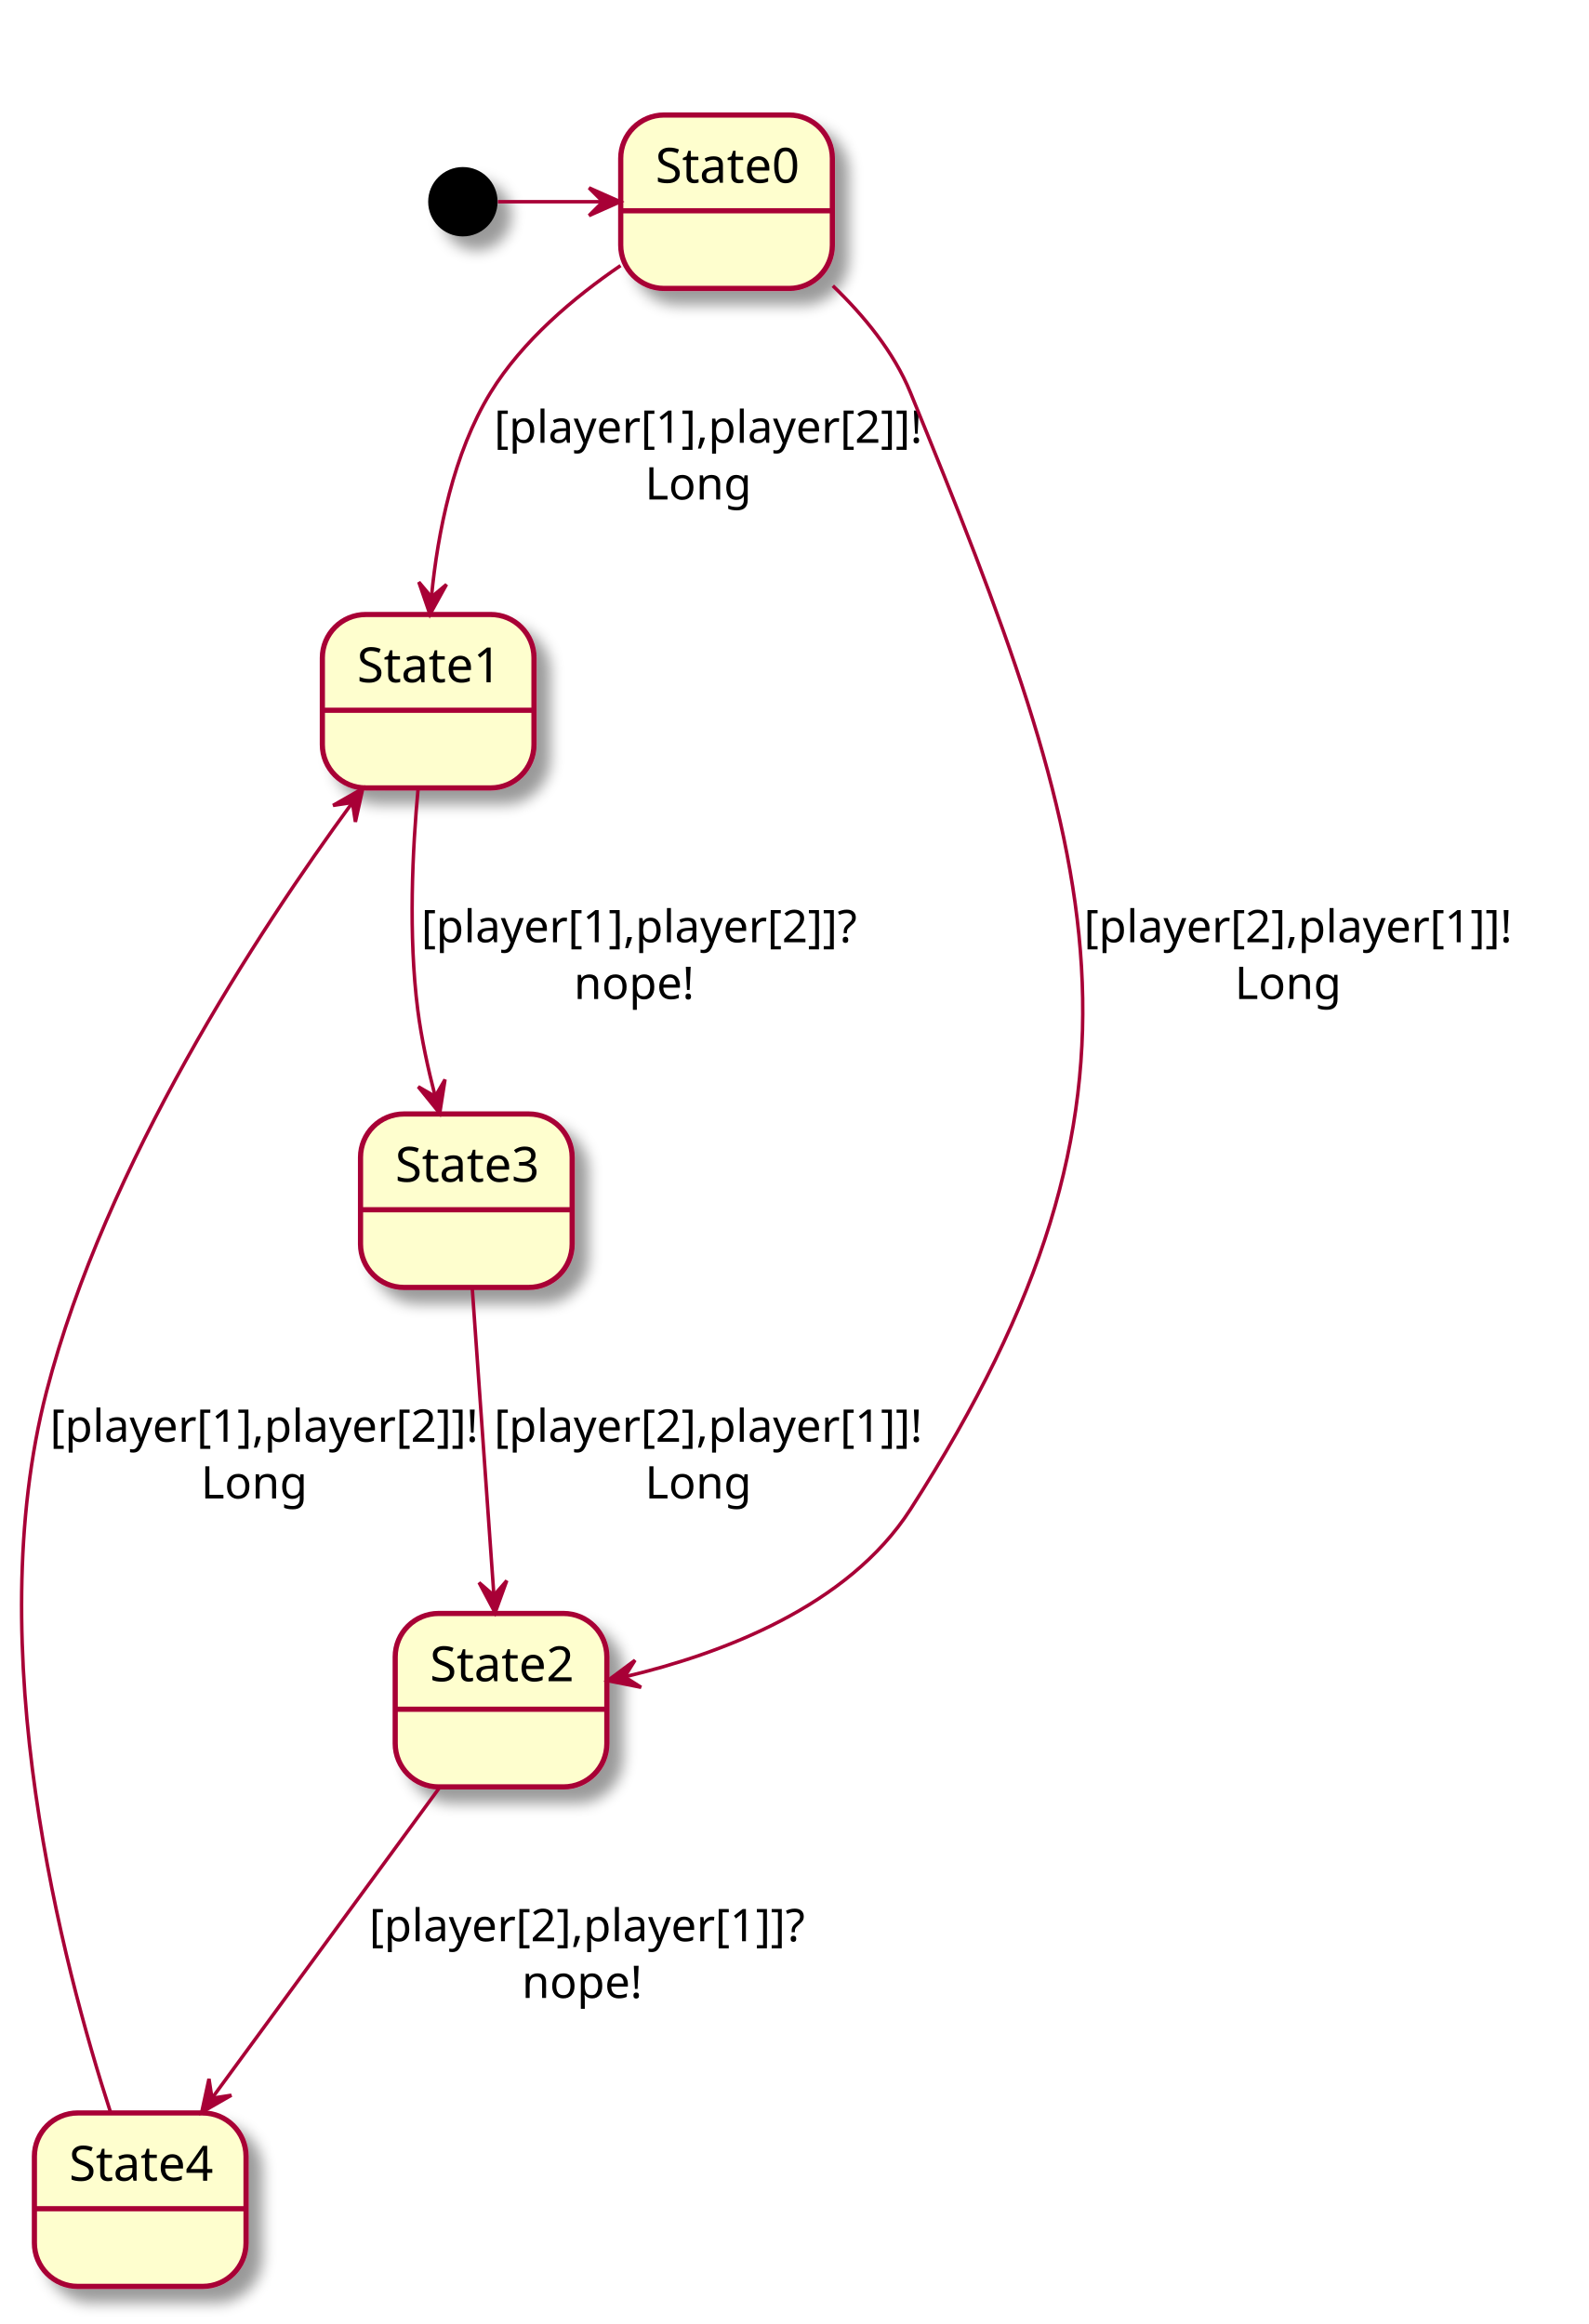
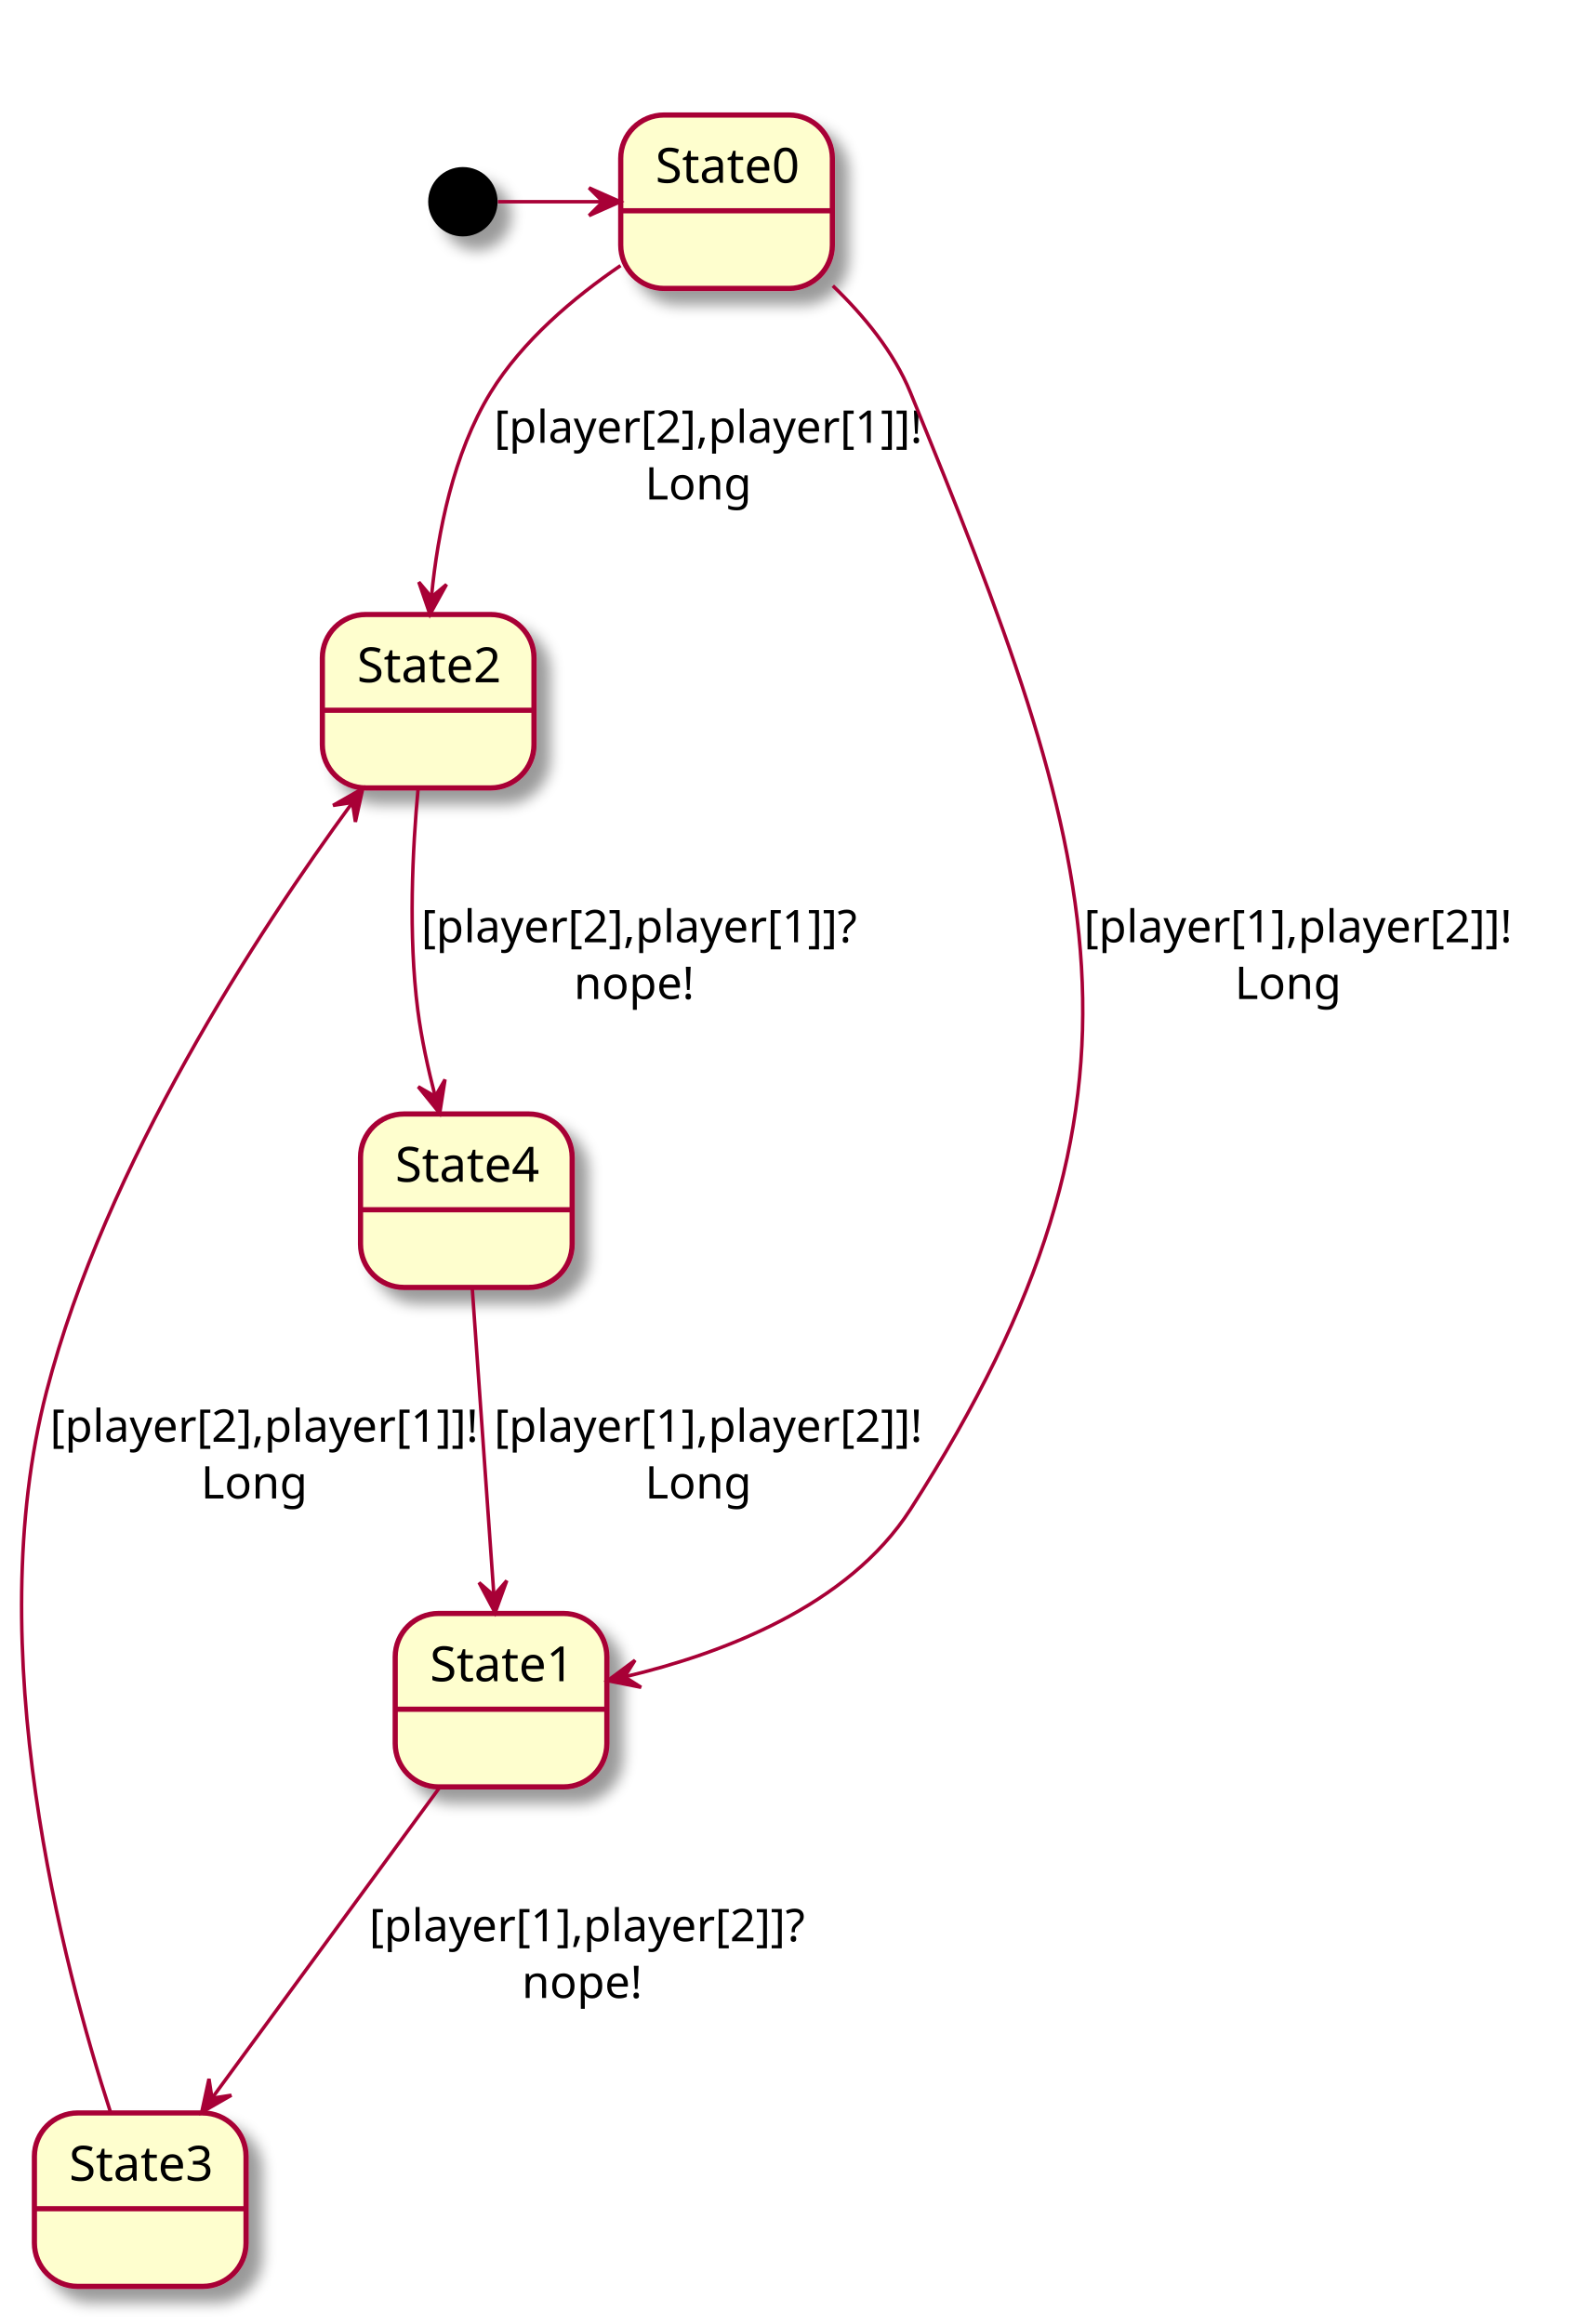
<svg xmlns="http://www.w3.org/2000/svg" contentScriptType="application/ecmascript" contentStyleType="text/css" height="670px" preserveAspectRatio="none" style="width:458px;height:670px;" version="1.1" viewBox="0 0 458 670" width="458px" zoomAndPan="magnify">
  <defs>
-     <filter height="300%" id="f2g73y0tjzslh" width="300%" x="-1" y="-1">
+     <filter height="300%" id="f16danbpn74gl3" width="300%" x="-1" y="-1">
      <feGaussianBlur result="blurOut" stdDeviation="2.0" />
      <feColorMatrix in="blurOut" result="blurOut2" type="matrix" values="0 0 0 0 0 0 0 0 0 0 0 0 0 0 0 0 0 0 .4 0" />
      <feOffset dx="4.0" dy="4.0" in="blurOut2" result="blurOut3" />
      <feBlend in="SourceGraphic" in2="blurOut3" mode="normal" />
    </filter>
  </defs>
  <g>
    <text fill="#888888" font-family="sans-serif" font-size="10" lengthAdjust="spacingAndGlyphs" textLength="0" x="446" y="10.381" />
    <text fill="#888888" font-family="sans-serif" font-size="10" lengthAdjust="spacingAndGlyphs" textLength="0" x="446" y="22.959" />
-     <ellipse cx="133.416" cy="58.156" fill="#000000" filter="url(#f2g73y0tjzslh)" rx="10" ry="10" style="stroke: none; stroke-width: 1.0;" />
-     <rect fill="#FEFECE" filter="url(#f2g73y0tjzslh)" height="50" rx="12.5" ry="12.5" style="stroke: #A80036; stroke-width: 1.5;" width="61" x="178.916" y="33.156" />
+     <ellipse cx="133.416" cy="58.156" fill="#000000" filter="url(#f16danbpn74gl3)" rx="10" ry="10" style="stroke: none; stroke-width: 1.0;" />
+     <rect fill="#FEFECE" filter="url(#f16danbpn74gl3)" height="50" rx="12.5" ry="12.5" style="stroke: #A80036; stroke-width: 1.5;" width="61" x="178.916" y="33.156" />
    <line style="stroke: #A80036; stroke-width: 1.5;" x1="178.916" x2="239.916" y1="60.766" y2="60.766" />
    <text fill="#000000" font-family="sans-serif" font-size="14" lengthAdjust="spacingAndGlyphs" textLength="41" x="188.916" y="52.69">State0</text>
-     <rect fill="#FEFECE" filter="url(#f2g73y0tjzslh)" height="50" rx="12.5" ry="12.5" style="stroke: #A80036; stroke-width: 1.5;" width="61" x="92.916" y="177.156" />
+     <rect fill="#FEFECE" filter="url(#f16danbpn74gl3)" height="50" rx="12.5" ry="12.5" style="stroke: #A80036; stroke-width: 1.5;" width="61" x="92.916" y="177.156" />
    <line style="stroke: #A80036; stroke-width: 1.5;" x1="92.916" x2="153.916" y1="204.766" y2="204.766" />
-     <text fill="#000000" font-family="sans-serif" font-size="14" lengthAdjust="spacingAndGlyphs" textLength="41" x="102.916" y="196.69">State1</text>
-     <rect fill="#FEFECE" filter="url(#f2g73y0tjzslh)" height="50" rx="12.5" ry="12.5" style="stroke: #A80036; stroke-width: 1.5;" width="61" x="113.916" y="465.156" />
+     <text fill="#000000" font-family="sans-serif" font-size="14" lengthAdjust="spacingAndGlyphs" textLength="41" x="102.916" y="196.69">State2</text>
+     <rect fill="#FEFECE" filter="url(#f16danbpn74gl3)" height="50" rx="12.5" ry="12.5" style="stroke: #A80036; stroke-width: 1.5;" width="61" x="113.916" y="465.156" />
    <line style="stroke: #A80036; stroke-width: 1.5;" x1="113.916" x2="174.916" y1="492.766" y2="492.766" />
-     <text fill="#000000" font-family="sans-serif" font-size="14" lengthAdjust="spacingAndGlyphs" textLength="41" x="123.916" y="484.69">State2</text>
-     <rect fill="#FEFECE" filter="url(#f2g73y0tjzslh)" height="50" rx="12.5" ry="12.5" style="stroke: #A80036; stroke-width: 1.5;" width="61" x="103.916" y="321.156" />
+     <text fill="#000000" font-family="sans-serif" font-size="14" lengthAdjust="spacingAndGlyphs" textLength="41" x="123.916" y="484.69">State1</text>
+     <rect fill="#FEFECE" filter="url(#f16danbpn74gl3)" height="50" rx="12.5" ry="12.5" style="stroke: #A80036; stroke-width: 1.5;" width="61" x="103.916" y="321.156" />
    <line style="stroke: #A80036; stroke-width: 1.5;" x1="103.916" x2="164.916" y1="348.766" y2="348.766" />
-     <text fill="#000000" font-family="sans-serif" font-size="14" lengthAdjust="spacingAndGlyphs" textLength="41" x="113.916" y="340.69">State3</text>
-     <rect fill="#FEFECE" filter="url(#f2g73y0tjzslh)" height="50" rx="12.5" ry="12.5" style="stroke: #A80036; stroke-width: 1.5;" width="61" x="9.916" y="609.156" />
+     <text fill="#000000" font-family="sans-serif" font-size="14" lengthAdjust="spacingAndGlyphs" textLength="41" x="113.916" y="340.69">State4</text>
+     <rect fill="#FEFECE" filter="url(#f16danbpn74gl3)" height="50" rx="12.5" ry="12.5" style="stroke: #A80036; stroke-width: 1.5;" width="61" x="9.916" y="609.156" />
    <line style="stroke: #A80036; stroke-width: 1.5;" x1="9.916" x2="70.916" y1="636.766" y2="636.766" />
-     <text fill="#000000" font-family="sans-serif" font-size="14" lengthAdjust="spacingAndGlyphs" textLength="41" x="19.916" y="628.689">State4</text>
+     <text fill="#000000" font-family="sans-serif" font-size="14" lengthAdjust="spacingAndGlyphs" textLength="41" x="19.916" y="628.689">State3</text>
    <path d="M143.51,58.156 C153.521,58.156 163.533,58.156 173.545,58.156 " fill="none" id="*start-&gt;State0" style="stroke: #A80036; stroke-width: 1.0;" />
    <polygon fill="#A80036" points="178.78,58.156,169.78,54.156,173.78,58.156,169.78,62.156,178.78,58.156" style="stroke: #A80036; stroke-width: 1.0;" />
-     <path d="M178.859,76.572 C165.387,85.77 150.567,98.254 141.416,113.156 C130.619,130.738 126.175,153.653 124.4,171.692 " fill="none" id="State0-&gt;State1" style="stroke: #A80036; stroke-width: 1.0;" />
+     <path d="M178.859,76.572 C165.387,85.77 150.567,98.254 141.416,113.156 C130.619,130.738 126.175,153.653 124.4,171.692 " fill="none" id="State0-&gt;State2" style="stroke: #A80036; stroke-width: 1.0;" />
    <polygon fill="#A80036" points="123.931,177.122,128.693,168.501,124.362,172.141,120.722,167.811,123.931,177.122" style="stroke: #A80036; stroke-width: 1.0;" />
-     <text fill="#000000" font-family="sans-serif" font-size="13" lengthAdjust="spacingAndGlyphs" textLength="115" x="142.416" y="127.651">[player[1],player[2]]!</text>
+     <text fill="#000000" font-family="sans-serif" font-size="13" lengthAdjust="spacingAndGlyphs" textLength="115" x="142.416" y="127.651">[player[2],player[1]]!</text>
    <text fill="#000000" font-family="sans-serif" font-size="13" lengthAdjust="spacingAndGlyphs" textLength="28" x="185.916" y="144.003">Long</text>
-     <path d="M240.055,82.391 C248.999,90.971 257.645,101.483 262.416,113.156 C316.564,245.628 339.741,314.733 262.416,435.156 C244.424,463.176 207.875,476.841 180.193,483.387 " fill="none" id="State0-&gt;State2" style="stroke: #A80036; stroke-width: 1.0;" />
+     <path d="M240.055,82.391 C248.999,90.971 257.645,101.483 262.416,113.156 C316.564,245.628 339.741,314.733 262.416,435.156 C244.424,463.176 207.875,476.841 180.193,483.387 " fill="none" id="State0-&gt;State1" style="stroke: #A80036; stroke-width: 1.0;" />
    <polygon fill="#A80036" points="175.134,484.528,184.794,486.447,180.011,483.427,183.032,478.644,175.134,484.528" style="stroke: #A80036; stroke-width: 1.0;" />
-     <text fill="#000000" font-family="sans-serif" font-size="13" lengthAdjust="spacingAndGlyphs" textLength="115" x="312.416" y="271.651">[player[2],player[1]]!</text>
+     <text fill="#000000" font-family="sans-serif" font-size="13" lengthAdjust="spacingAndGlyphs" textLength="115" x="312.416" y="271.651">[player[1],player[2]]!</text>
    <text fill="#000000" font-family="sans-serif" font-size="13" lengthAdjust="spacingAndGlyphs" textLength="28" x="355.916" y="288.003">Long</text>
-     <path d="M120.528,227.156 C118.894,244.903 117.67,269.623 120.416,291.156 C121.461,299.351 123.364,308.079 125.437,316.077 " fill="none" id="State1-&gt;State3" style="stroke: #A80036; stroke-width: 1.0;" />
+     <path d="M120.528,227.156 C118.894,244.903 117.67,269.623 120.416,291.156 C121.461,299.351 123.364,308.079 125.437,316.077 " fill="none" id="State2-&gt;State4" style="stroke: #A80036; stroke-width: 1.0;" />
    <polygon fill="#A80036" points="126.744,320.95,128.275,311.221,125.448,316.121,120.549,313.294,126.744,320.95" style="stroke: #A80036; stroke-width: 1.0;" />
-     <text fill="#000000" font-family="sans-serif" font-size="13" lengthAdjust="spacingAndGlyphs" textLength="119" x="121.416" y="271.651">[player[1],player[2]]?</text>
+     <text fill="#000000" font-family="sans-serif" font-size="13" lengthAdjust="spacingAndGlyphs" textLength="119" x="121.416" y="271.651">[player[2],player[1]]?</text>
    <text fill="#000000" font-family="sans-serif" font-size="13" lengthAdjust="spacingAndGlyphs" textLength="31" x="165.416" y="288.003">nope!</text>
-     <path d="M136.112,371.244 C137.836,395.724 140.509,433.672 142.354,459.873 " fill="none" id="State3-&gt;State2" style="stroke: #A80036; stroke-width: 1.0;" />
+     <path d="M136.112,371.244 C137.836,395.724 140.509,433.672 142.354,459.873 " fill="none" id="State4-&gt;State1" style="stroke: #A80036; stroke-width: 1.0;" />
    <polygon fill="#A80036" points="142.711,464.949,146.069,455.69,142.36,459.962,138.088,456.253,142.711,464.949" style="stroke: #A80036; stroke-width: 1.0;" />
-     <text fill="#000000" font-family="sans-serif" font-size="13" lengthAdjust="spacingAndGlyphs" textLength="115" x="142.416" y="415.651">[player[2],player[1]]!</text>
+     <text fill="#000000" font-family="sans-serif" font-size="13" lengthAdjust="spacingAndGlyphs" textLength="115" x="142.416" y="415.651">[player[1],player[2]]!</text>
    <text fill="#000000" font-family="sans-serif" font-size="13" lengthAdjust="spacingAndGlyphs" textLength="28" x="185.916" y="432.003">Long</text>
-     <path d="M126.774,515.244 C108.621,540.03 80.356,578.623 61.147,604.851 " fill="none" id="State2-&gt;State4" style="stroke: #A80036; stroke-width: 1.0;" />
+     <path d="M126.774,515.244 C108.621,540.03 80.356,578.623 61.147,604.851 " fill="none" id="State1-&gt;State3" style="stroke: #A80036; stroke-width: 1.0;" />
    <polygon fill="#A80036" points="58.145,608.95,66.69,604.052,61.099,604.916,60.236,599.325,58.145,608.95" style="stroke: #A80036; stroke-width: 1.0;" />
-     <text fill="#000000" font-family="sans-serif" font-size="13" lengthAdjust="spacingAndGlyphs" textLength="119" x="106.416" y="559.651">[player[2],player[1]]?</text>
+     <text fill="#000000" font-family="sans-serif" font-size="13" lengthAdjust="spacingAndGlyphs" textLength="119" x="106.416" y="559.651">[player[1],player[2]]?</text>
    <text fill="#000000" font-family="sans-serif" font-size="13" lengthAdjust="spacingAndGlyphs" textLength="31" x="150.416" y="576.003">nope!</text>
-     <path d="M31.886,609.046 C18.07,566.443 -5.808,475.345 13.416,401.156 C30.43,335.496 74.455,268.429 101.367,231.659 " fill="none" id="State4-&gt;State1" style="stroke: #A80036; stroke-width: 1.0;" />
+     <path d="M31.886,609.046 C18.07,566.443 -5.808,475.345 13.416,401.156 C30.43,335.496 74.455,268.429 101.367,231.659 " fill="none" id="State3-&gt;State2" style="stroke: #A80036; stroke-width: 1.0;" />
    <polygon fill="#A80036" points="104.562,227.327,96.001,232.197,101.594,231.352,102.44,236.945,104.562,227.327" style="stroke: #A80036; stroke-width: 1.0;" />
-     <text fill="#000000" font-family="sans-serif" font-size="13" lengthAdjust="spacingAndGlyphs" textLength="115" x="14.416" y="415.651">[player[1],player[2]]!</text>
+     <text fill="#000000" font-family="sans-serif" font-size="13" lengthAdjust="spacingAndGlyphs" textLength="115" x="14.416" y="415.651">[player[2],player[1]]!</text>
    <text fill="#000000" font-family="sans-serif" font-size="13" lengthAdjust="spacingAndGlyphs" textLength="28" x="57.916" y="432.003">Long</text>
  </g>
</svg>
